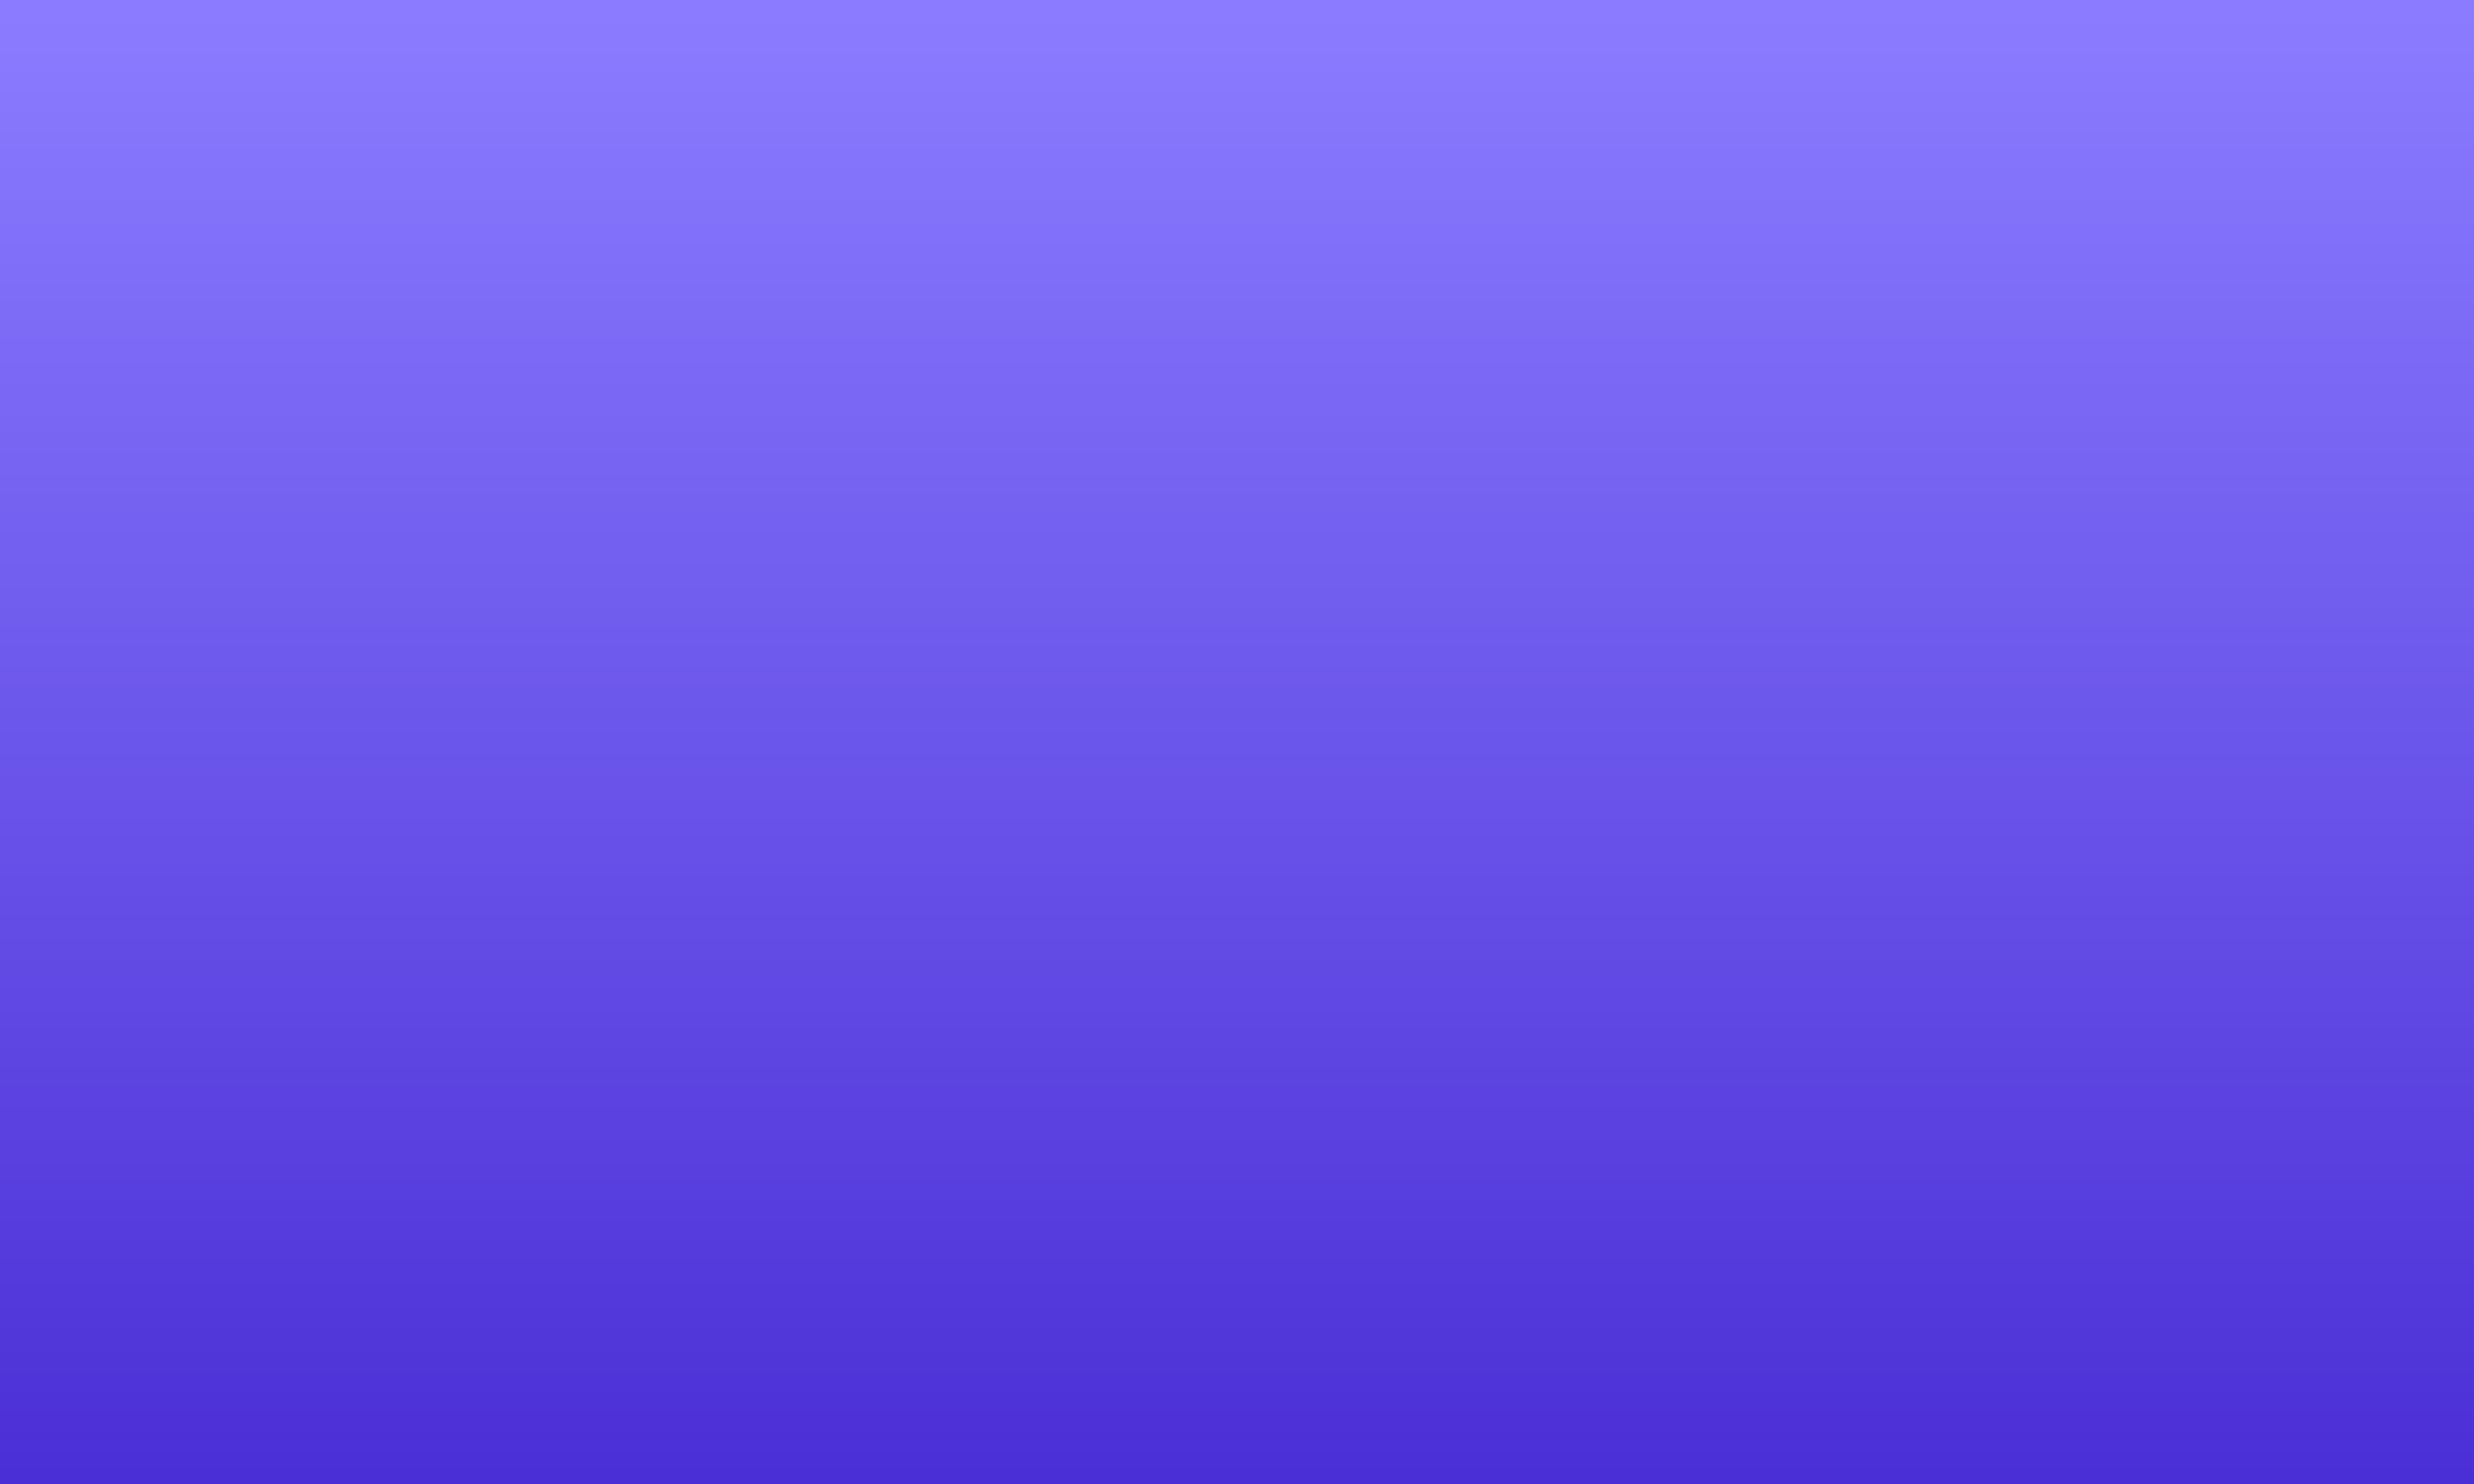
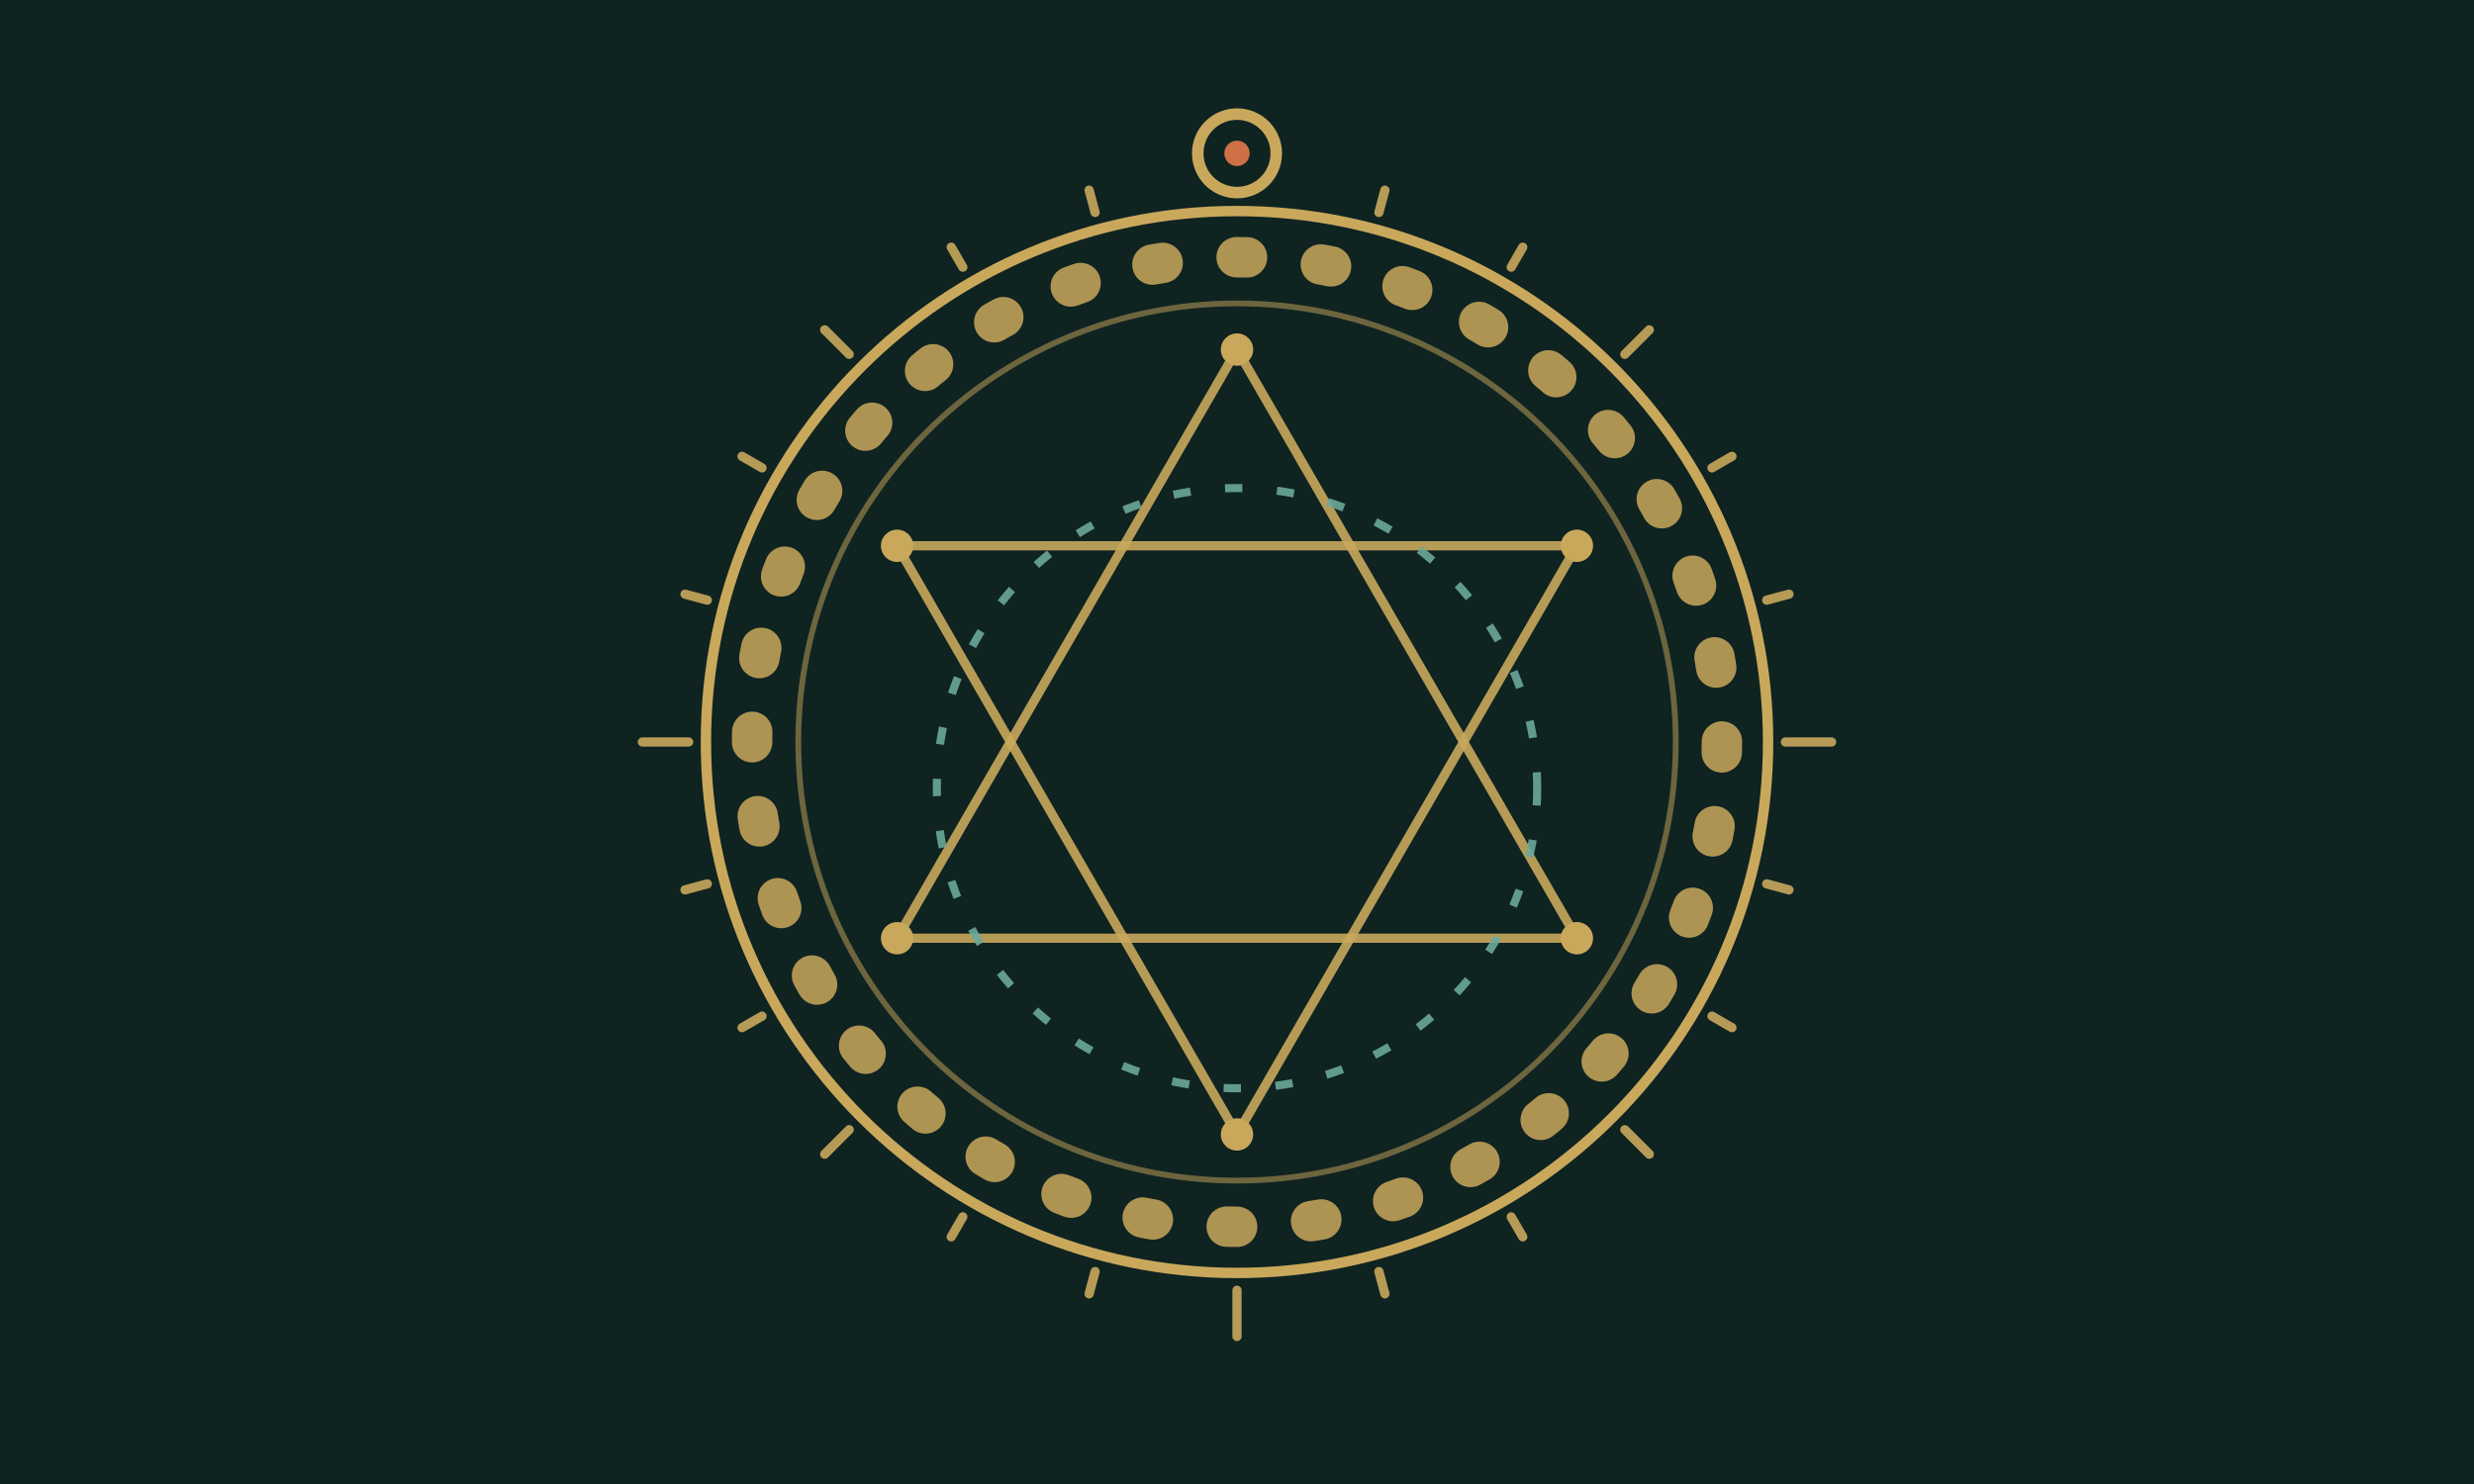
<svg xmlns="http://www.w3.org/2000/svg" viewBox="0 0 400 240">
-   <defs>
-     <linearGradient id="g" x1="0" y1="0" x2="0" y2="1">
-       <stop offset="0" stop-color="#8B7CFF" />
-       <stop offset="1" stop-color="#4B2FD6" />
-     </linearGradient>
-   </defs>
-   <rect width="400" height="240" fill="url(#g)" />
+   <rect width="400" height="240" fill="#0f2321" />
+   <g transform="translate(88 8) scale(1.866667)">
+     <g fill="none" stroke="#c9a85c" stroke-linecap="round">
+       <circle cx="60" cy="60" r="46" stroke-width=".9" />
+       <circle cx="60" cy="60" r="42" stroke-width="3.5" stroke-dasharray=".9 6.43" opacity=".85" />
+       <circle cx="60" cy="60" r="38" stroke-width=".5" opacity=".5" />
+       <g stroke-width=".8" opacity=".9">
+         <path d="M72.29 14.12 L72.81 12.19" />
+         <path d="M83.75 18.86 L84.75 17.13" />
+         <path d="M93.59 26.41 L95.71 24.29" />
+         <path d="M101.14 36.25 L102.87 35.25" />
+         <path d="M105.88 47.71 L107.81 47.19" />
+         <path d="M107.50 60.00 L111.50 60.00" />
+         <path d="M105.88 72.29 L107.81 72.81" />
+         <path d="M101.14 83.75 L102.87 84.75" />
+         <path d="M93.59 93.59 L95.71 95.71" />
+         <path d="M83.75 101.14 L84.75 102.87" />
+         <path d="M72.29 105.88 L72.81 107.81" />
+         <path d="M60.00 107.50 L60.00 111.50" />
+         <path d="M47.71 105.88 L47.19 107.81" />
+         <path d="M36.25 101.14 L35.25 102.87" />
+         <path d="M26.41 93.59 L24.29 95.71" />
+         <path d="M18.86 83.75 L17.13 84.75" />
+         <path d="M14.12 72.29 L12.19 72.81" />
+         <path d="M12.50 60.00 L8.50 60.00" />
+         <path d="M14.12 47.71 L12.19 47.19" />
+         <path d="M18.86 36.25 L17.13 35.25" />
+         <path d="M26.41 26.41 L24.29 24.29" />
+         <path d="M36.25 18.86 L35.25 17.13" />
+         <path d="M47.71 14.12 L47.19 12.19" />
+       </g>
+       <polygon points="60.00,26.00 89.44,77.00 30.56,77.00" stroke-width=".8" stroke-linejoin="round" opacity=".9" />
+       <polygon points="60.00,94.00 89.44,43.00 30.56,43.00" stroke-width=".8" stroke-linejoin="round" opacity=".9" />
+     </g>
+     <g fill="#c9a85c">
+       <circle cx="60.00" cy="26.00" r="1.4" />
+       <circle cx="89.44" cy="77.00" r="1.4" />
+       <circle cx="30.56" cy="77.00" r="1.4" />
+       <circle cx="60.00" cy="94.00" r="1.4" />
+       <circle cx="89.44" cy="43.00" r="1.4" />
+       <circle cx="30.56" cy="43.00" r="1.4" />
+     </g>
+     <circle cx="60" cy="9" r="3.4" fill="#0f2321" stroke="#c9a85c" stroke-width="1" />
+     <circle cx="60" cy="9" r="1.1" fill="#cf6f45" />
+     <circle cx="60" cy="64" r="26" fill="none" stroke="#6aa89a" stroke-width=".7" stroke-dasharray="1.5 3" opacity=".9" />
+   </g>
</svg>
